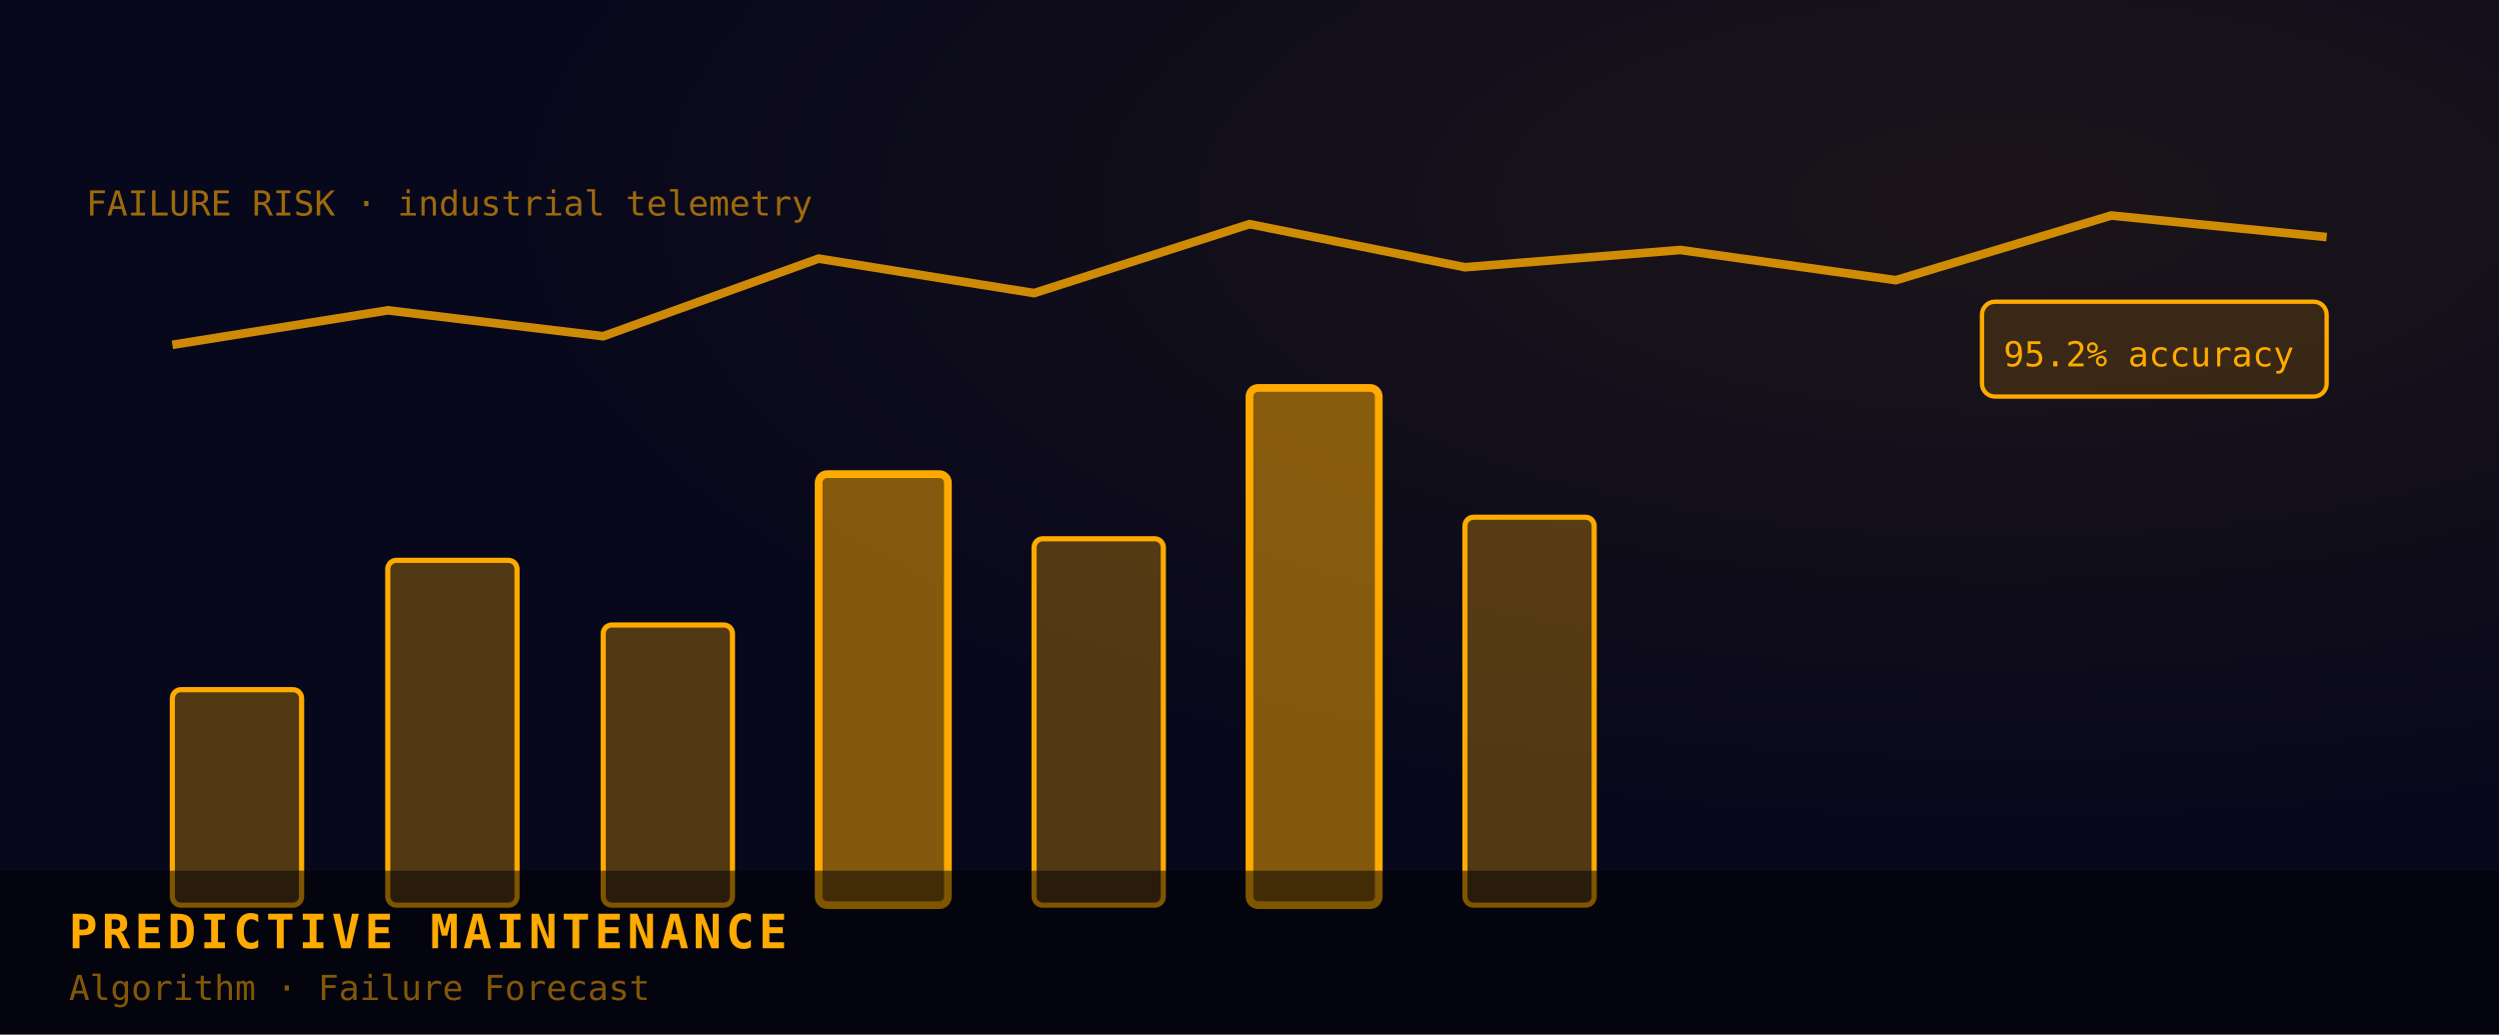
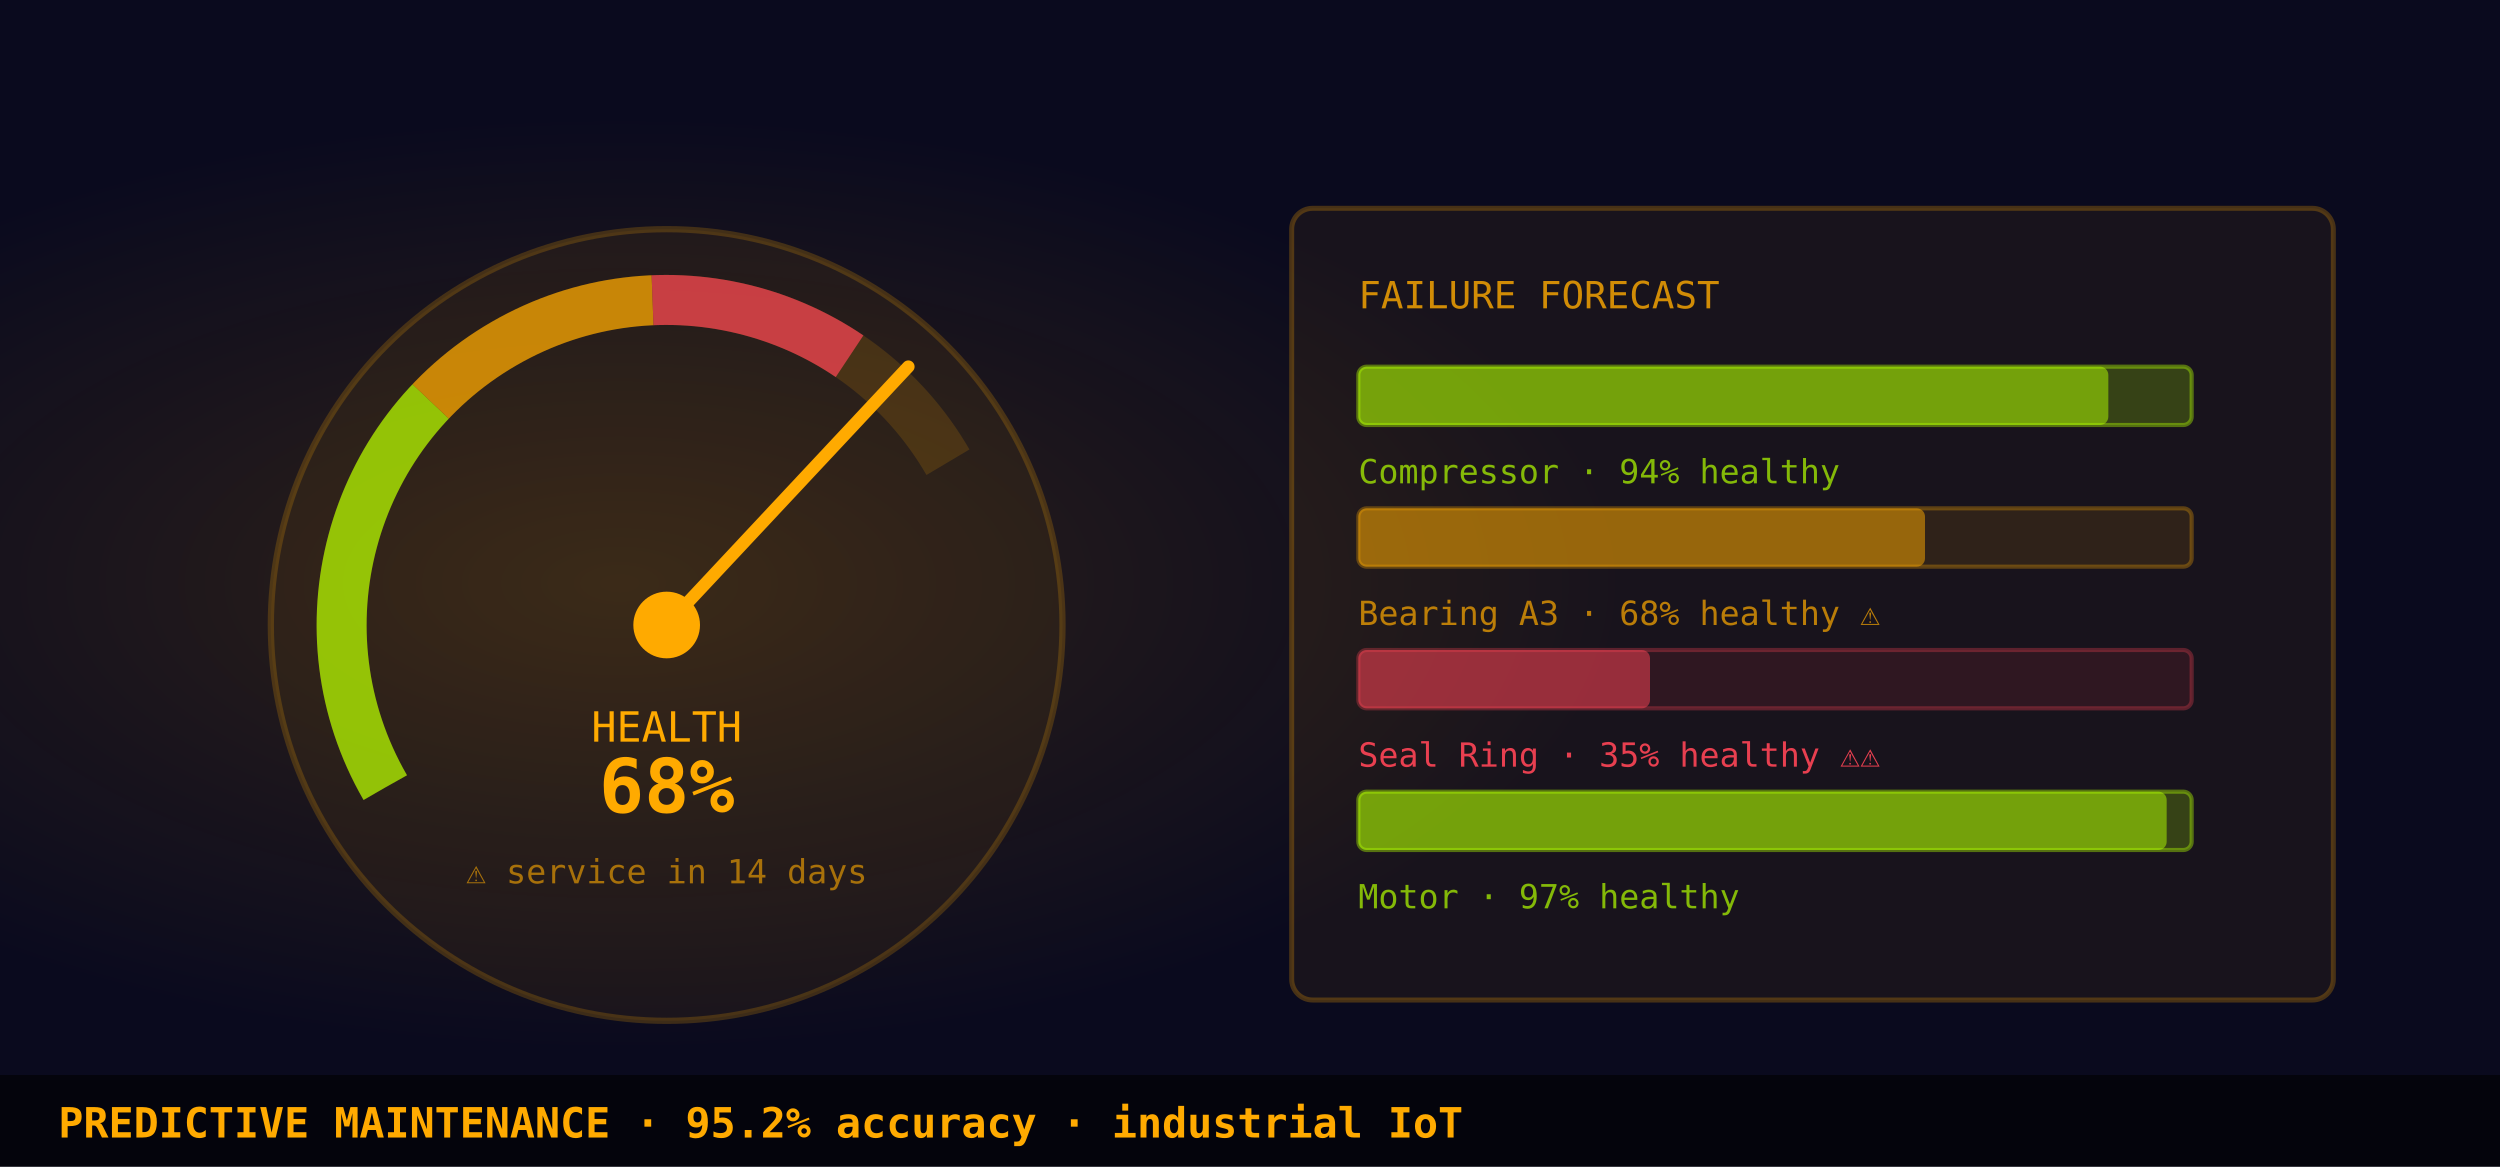
- <svg xmlns="http://www.w3.org/2000/svg" width="580" height="240" viewBox="0 0 580 240">
-   <rect width="580" height="240" fill="#08081c" />
-   <rect width="580" height="240" fill="url(#g_predictive)" />
+ <svg xmlns="http://www.w3.org/2000/svg" width="600" height="280" viewBox="0 0 600 280">
+   <rect width="600" height="280" fill="#0a0a1e" />
  <defs>
-     <radialGradient id="g_predictive" cx="80%" cy="20%" r="60%">
-       <stop offset="0%" stop-color="#ffaa00" stop-opacity="0.08" />
+     <radialGradient id="gpred" cx="25%" cy="50%" r="40%">
+       <stop offset="0%" stop-color="#ffaa00" stop-opacity="0.15" />
      <stop offset="100%" stop-color="#ffaa00" stop-opacity="0" />
    </radialGradient>
  </defs>
-   <g transform="translate(0, 30)">
-     <rect x="40" y="130" width="30" height="50" rx="2" fill="rgba(255,170,0,0.3)" stroke="#ffaa00" stroke-width="1.2" />
-     <rect x="90" y="100" width="30" height="80" rx="2" fill="rgba(255,170,0,0.3)" stroke="#ffaa00" stroke-width="1.2" />
-     <rect x="140" y="115" width="30" height="65" rx="2" fill="rgba(255,170,0,0.3)" stroke="#ffaa00" stroke-width="1.2" />
-     <rect x="190" y="80" width="30" height="100" rx="2" fill="rgba(255,170,0,0.5)" stroke="#ffaa00" stroke-width="1.8" />
-     <rect x="240" y="95" width="30" height="85" rx="2" fill="rgba(255,170,0,0.3)" stroke="#ffaa00" stroke-width="1.2" />
-     <rect x="290" y="60" width="30" height="120" rx="2" fill="rgba(255,170,0,0.5)" stroke="#ffaa00" stroke-width="1.8" />
-     <rect x="340" y="90" width="30" height="90" rx="2" fill="rgba(255,170,0,0.3)" stroke="#ffaa00" stroke-width="1.2" />
-     <polyline points="40,50 90,42 140,48 190,30 240,38 290,22 340,32 390,28 440,35 490,20 540,25" fill="none" stroke="#ffaa00" stroke-width="2" opacity="0.8" />
-     <rect x="460" y="40" width="80" height="22" rx="3" fill="rgba(255,170,0,0.15)" stroke="#ffaa00" stroke-width="1" />
-     <text x="465" y="55" font-family="monospace" font-size="8" fill="#ffaa00">95.2% accuracy</text>
-     <text x="20" y="20" font-family="monospace" font-size="8" fill="#ffaa00" opacity="0.6">FAILURE RISK · industrial telemetry</text>
-   </g>
-   <rect x="0" y="202" width="580" height="38" fill="rgba(0,0,0,0.5)" />
-   <text x="16" y="220" font-family="monospace" font-size="11" fill="#ffaa00" font-weight="700" letter-spacing="1">PREDICTIVE MAINTENANCE</text>
-   <text x="16" y="232" font-family="monospace" font-size="8" fill="#ffaa00" opacity="0.5">Algorithm · Failure Forecast</text>
+   <rect width="600" height="280" fill="url(#gpred)" />
+   <circle cx="160" cy="150" r="95" fill="rgba(255,170,0,0.06)" stroke="rgba(255,170,0,0.2)" stroke-width="1.5" />
+   <circle cx="160" cy="150" r="78" fill="none" stroke="rgba(255,170,0,0.15)" stroke-width="12" stroke-dasharray="245 490" transform="rotate(-210 160 150)" />
+   <circle cx="160" cy="150" r="78" fill="none" stroke="#B2FF00" stroke-width="12" stroke-dasharray="100 490" stroke-dashoffset="-0" opacity="0.7" transform="rotate(-210 160 150)" />
+   <circle cx="160" cy="150" r="78" fill="none" stroke="#ffaa00" stroke-width="12" stroke-dasharray="60 490" stroke-dashoffset="-100" opacity="0.7" transform="rotate(-210 160 150)" />
+   <circle cx="160" cy="150" r="78" fill="none" stroke="#ff4455" stroke-width="12" stroke-dasharray="50 490" stroke-dashoffset="-160" opacity="0.7" transform="rotate(-210 160 150)" />
+   <line x1="160" y1="150" x2="218" y2="88" stroke="#ffaa00" stroke-width="3" stroke-linecap="round" />
+   <circle cx="160" cy="150" r="8" fill="#ffaa00" />
+   <text x="160" y="178" font-family="monospace" font-size="10" fill="#ffaa00" text-anchor="middle">HEALTH</text>
+   <text x="160" y="195" font-family="monospace" font-size="18" fill="#ffaa00" text-anchor="middle" font-weight="700">68%</text>
+   <text x="160" y="212" font-family="monospace" font-size="8" fill="#ffaa00" opacity="0.6" text-anchor="middle">⚠ service in 14 days</text>
+   <rect x="310" y="50" width="250" height="190" rx="5" fill="rgba(255,170,0,0.06)" stroke="rgba(255,170,0,0.25)" stroke-width="1.2" />
+   <text x="326" y="74" font-family="monospace" font-size="9" fill="#ffaa00" opacity="0.8">FAILURE FORECAST</text>
+   <rect x="326" y="88" width="200" height="14" rx="2" fill="rgba(178,255,0,0.2)" stroke="rgba(178,255,0,0.4)" stroke-width="1" />
+   <rect x="326" y="88" width="180" height="14" rx="2" fill="#B2FF00" opacity="0.5" />
+   <text x="326" y="116" font-family="monospace" font-size="8" fill="#B2FF00" opacity="0.7">Compressor · 94% healthy</text>
+   <rect x="326" y="122" width="200" height="14" rx="2" fill="rgba(255,170,0,0.1)" stroke="rgba(255,170,0,0.3)" stroke-width="1" />
+   <rect x="326" y="122" width="136" height="14" rx="2" fill="#ffaa00" opacity="0.5" />
+   <text x="326" y="150" font-family="monospace" font-size="8" fill="#ffaa00" opacity="0.7">Bearing A3 · 68% healthy ⚠</text>
+   <rect x="326" y="156" width="200" height="14" rx="2" fill="rgba(255,68,85,0.1)" stroke="rgba(255,68,85,0.3)" stroke-width="1" />
+   <rect x="326" y="156" width="70" height="14" rx="2" fill="#ff4455" opacity="0.5" />
+   <text x="326" y="184" font-family="monospace" font-size="8" fill="#ff4455" opacity="0.9">Seal Ring · 35% healthy ⚠⚠</text>
+   <rect x="326" y="190" width="200" height="14" rx="2" fill="rgba(178,255,0,0.2)" stroke="rgba(178,255,0,0.4)" stroke-width="1" />
+   <rect x="326" y="190" width="194" height="14" rx="2" fill="#B2FF00" opacity="0.5" />
+   <text x="326" y="218" font-family="monospace" font-size="8" fill="#B2FF00" opacity="0.7">Motor · 97% healthy</text>
+   <rect x="0" y="258" width="600" height="22" fill="rgba(0,0,0,0.6)" />
+   <text x="14" y="273" font-family="monospace" font-size="10" fill="#ffaa00" font-weight="700">PREDICTIVE MAINTENANCE · 95.2% accuracy · industrial IoT</text>
</svg>
